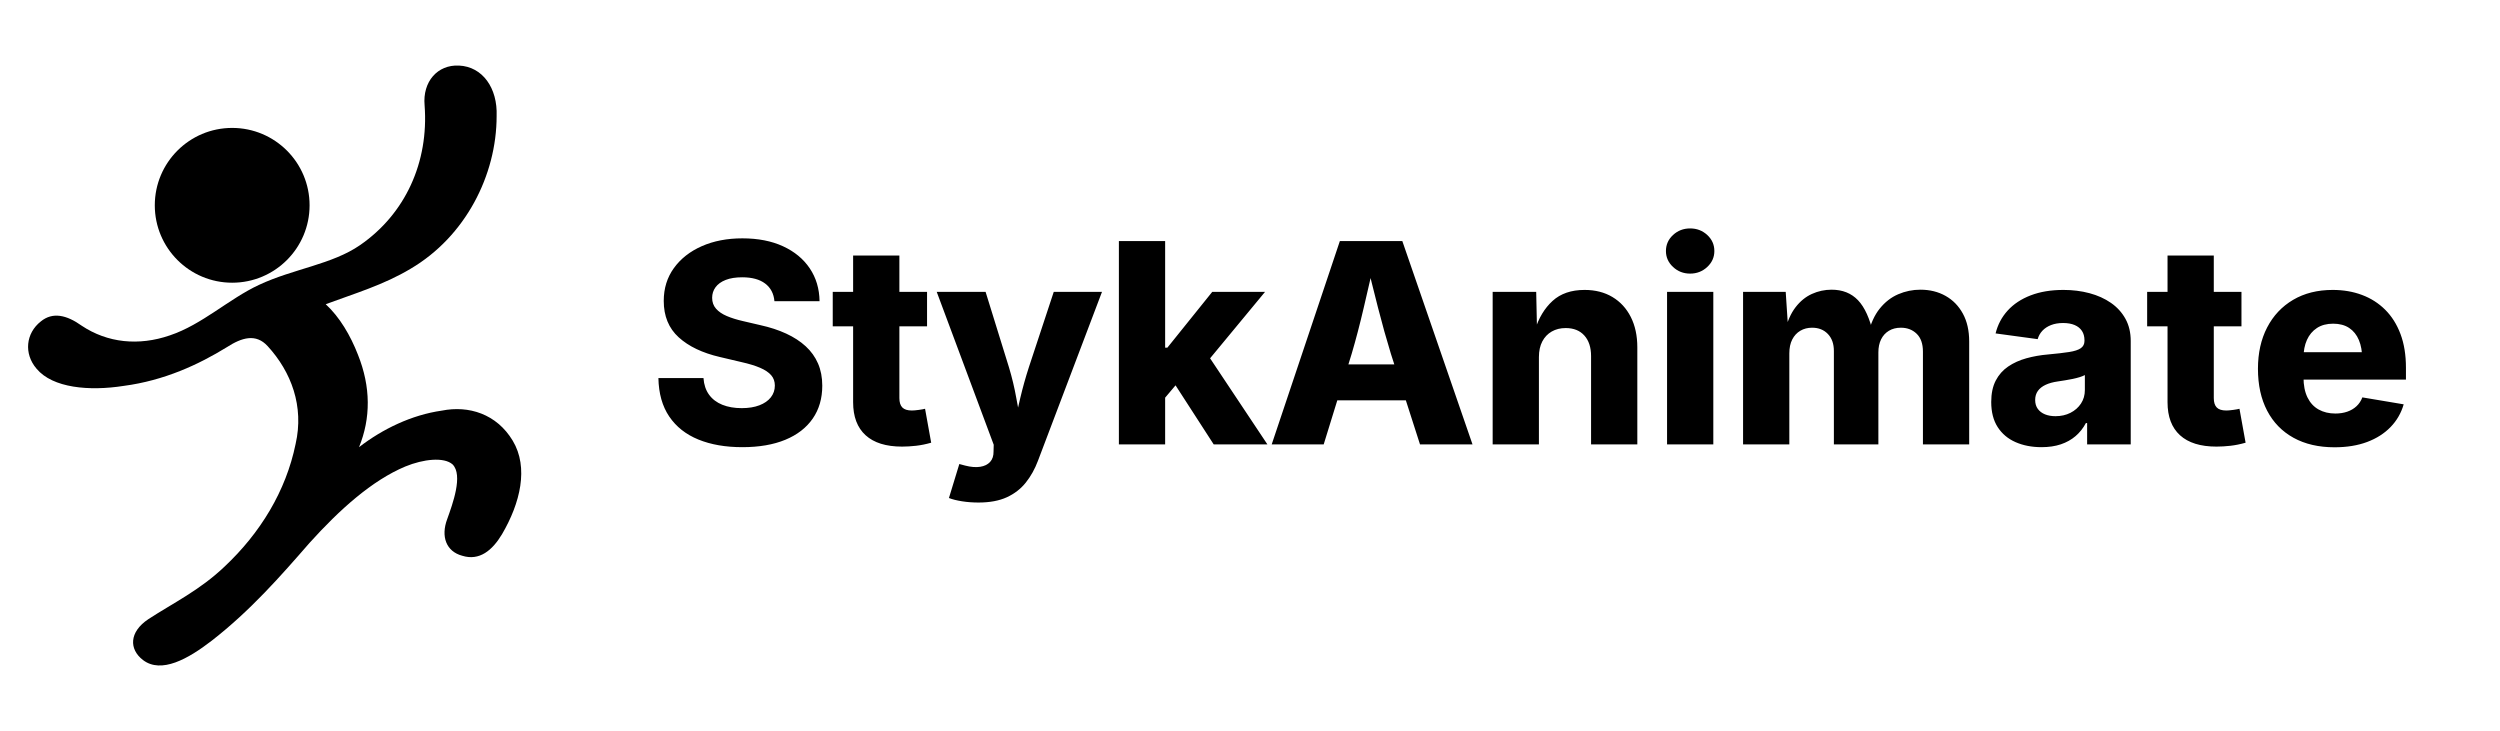
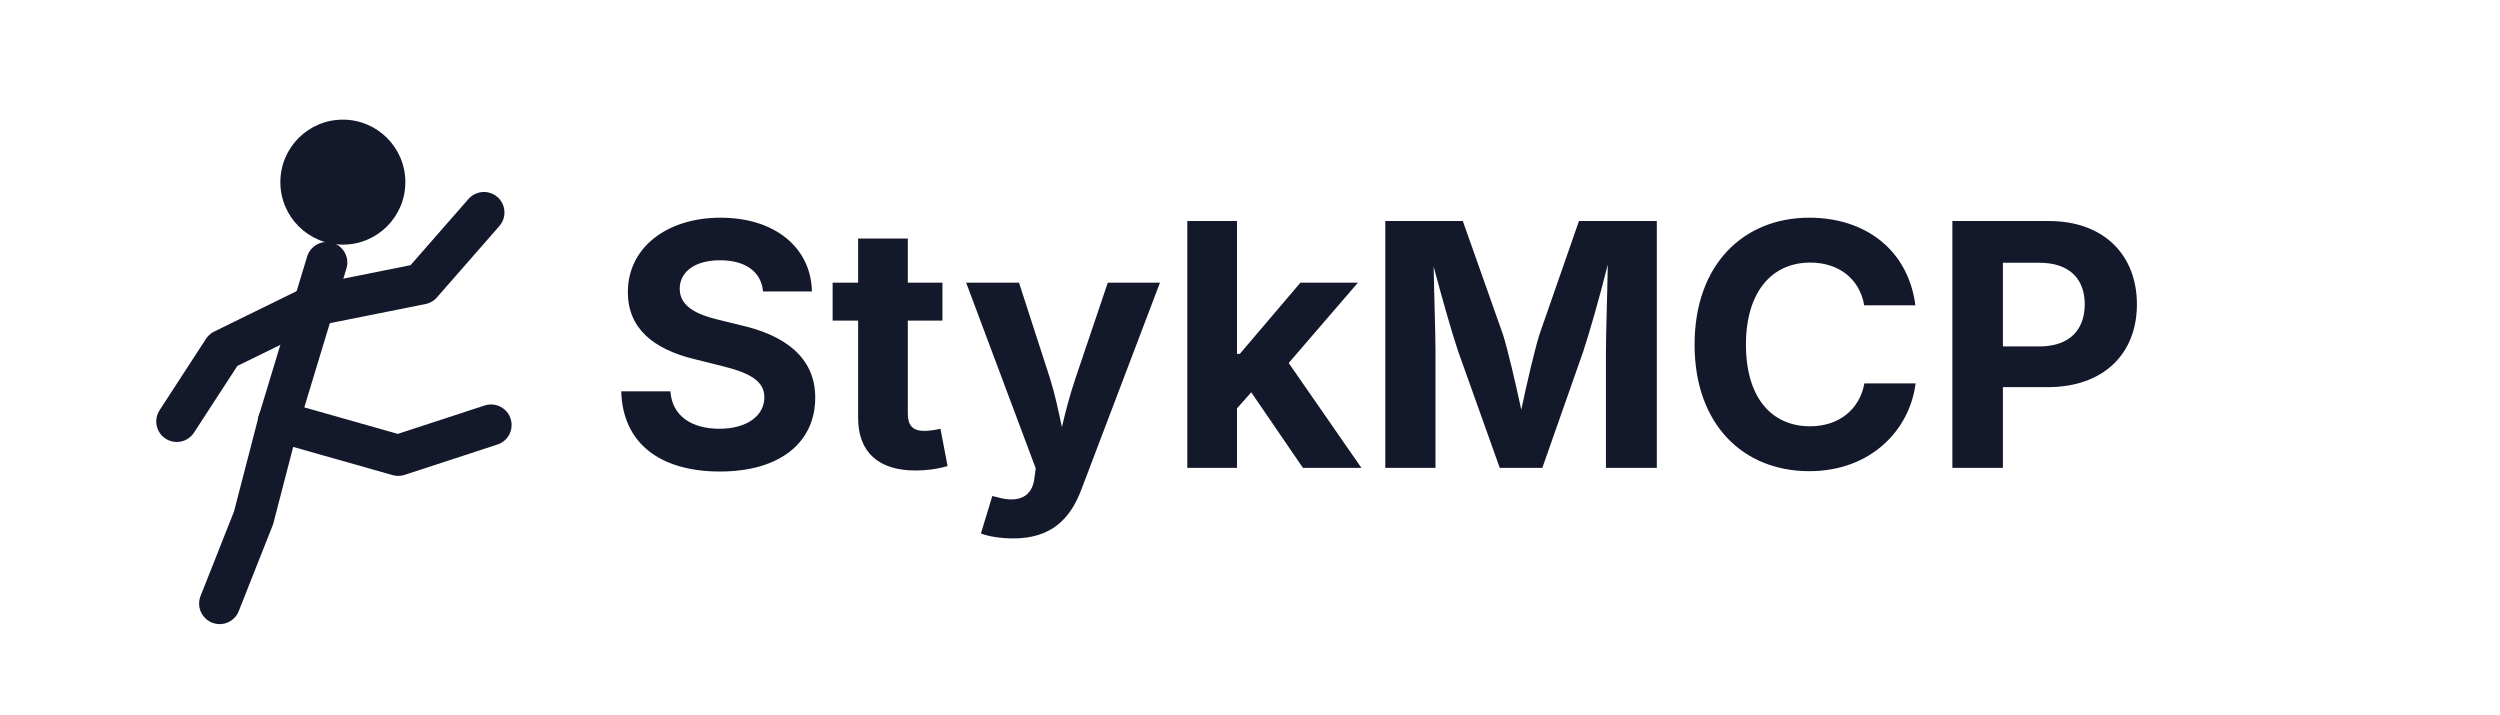
- <svg xmlns="http://www.w3.org/2000/svg" width="930.283" height="272" viewBox="0 0 930.283 272" role="img" aria-label="StykAnimate">
-   <g transform="translate(0 8) scale(.4)">
-     <g fill="#000000" transform="translate(-365 -72)">
-       <circle cx="581" cy="243" r="72" />
-       <path d="M 792 113 C 772 112 758 128 760 150 C 764 203 742 251 700 280 C 674 298 638 302 606 317 C 578 330 553 354 523 364 C 494 374 465 371 441 355 C 427 345 414 342 403 351 C 389 362 387 381 399 395 C 414 413 448 416 480 411 C 518 406 550 391 576 375 C 590 366 603 362 614 374 C 636 398 648 430 640 465 C 631 509 607 548 574 579 C 551 601 526 613 503 628 C 485 640 485 656 498 666 C 515 679 540 665 562 648 C 598 620 626 588 653 557 C 681 526 711 499 742 486 C 759 479 778 477 786 484 C 796 494 786 521 781 535 C 775 551 780 565 795 569 C 811 574 823 564 832 549 C 849 520 857 487 842 462 C 827 437 801 429 776 434 C 748 438 721 451 699 468 C 710 441 710 412 698 382 C 691 364 681 347 668 335 C 695 325 722 317 747 302 C 798 272 827 215 827 160 C 828 134 814 114 792 113 Z" />
+ <svg xmlns="http://www.w3.org/2000/svg" width="1400" height="400" viewBox="0 0 1400 400" role="img" aria-label="StykMCP">
+   <g transform="translate(40 40) scale(.5)">
+     <g fill="none" stroke="#14182B" stroke-width="46" stroke-linecap="round" stroke-linejoin="round">
+       <path d="M286 214 L232 392" />
+       <path d="M272 262 L392 238 L462 158" />
+       <path d="M272 262 L170 312 L118 392" />
+       <path d="M232 392 L366 430 L470 396" />
+       <path d="M232 392 L204 500 L166 596" />
    </g>
+     <circle cx="304" cy="124" r="70" fill="#14182B" />
  </g>
-   <g transform="translate(245 85)">
-     <g fill="#000000" transform="scale(0.05077971) translate(-74.4718 1582.676)">
-       <path d="M689.22 20.272Q504.592 20.272 367.476 -35.666Q230.36 -91.604 154.052 -204.078Q77.744 -316.552 74.472 -485.944H404.796Q409.932 -413.401 445.686 -364.271Q481.44 -315.141 542.904 -290.431Q604.368 -265.721 684.924 -265.721Q760.148 -265.721 814.514 -286.549Q868.88 -307.376 898.338 -344.822Q927.796 -382.268 927.796 -431.196Q927.796 -475.988 900.9 -507.026Q874.004 -538.064 819.892 -561.336Q765.78 -584.608 683.632 -603.028L525.112 -640.424Q332.94 -684.98 223.274 -784.634Q113.608 -884.288 113.608 -1051.62Q113.608 -1189.076 188.052 -1292.168Q262.496 -1395.26 392.458 -1452.63Q522.42 -1510 690.048 -1510Q861.392 -1510 987.638 -1451.914Q1113.884 -1393.828 1183.68 -1290.008Q1253.476 -1186.188 1255.328 -1049.56H924.696Q917.424 -1132.784 856.854 -1178.68Q796.284 -1224.575 688.344 -1224.575Q616.688 -1224.575 567.458 -1205.247Q518.228 -1185.92 493.265 -1151.826Q468.301 -1117.732 468.301 -1074.224Q468.301 -1027.012 496.753 -994.548Q525.204 -962.084 575.952 -940.596Q626.7 -919.108 692.156 -904.108L821.824 -873.848Q926.932 -850.688 1010.888 -811.948Q1094.845 -773.208 1154.043 -718.832Q1213.24 -664.456 1244.284 -592.598Q1275.328 -520.74 1275.328 -430.344Q1275.328 -290.444 1205.384 -189.222Q1135.44 -88 1004.416 -33.864Q873.392 20.272 689.22 20.272ZM2043.129 -1118V-865.192H1352V-1118ZM1501.384 -1384H1840.337V-339.404Q1840.337 -293.044 1861.887 -270.716Q1883.437 -248.388 1932.24 -248.388Q1949.956 -248.388 1982.185 -252.746Q2014.413 -257.104 2028.536 -261.104L2073.413 -12.444Q2016.056 4 1962.298 10.074Q1908.54 16.148 1859.936 16.148Q1684.148 16.148 1592.766 -67.154Q1501.384 -150.456 1501.384 -308.936ZM2203.508 392.828 2279.58 143.747 2322.208 155.192Q2385.084 171.34 2432.232 164.124Q2479.38 156.908 2505.356 128.216Q2531.332 99.524 2530.408 51.744L2531.62 2.42L2113.928 -1118H2472.029L2643.44 -564.549Q2677.144 -452.672 2697.058 -340.29Q2716.972 -227.908 2743.824 -100.404H2672.812Q2699.664 -227.908 2726.522 -341.148Q2753.38 -454.388 2788.948 -564.549L2971.668 -1118H3325.189L2855.669 120.46Q2821.669 210.892 2766.651 279.848Q2711.633 348.804 2627.511 387.402Q2543.388 426 2419.996 426Q2356.96 426 2299.048 416.852Q2241.136 407.704 2203.508 392.828ZM3754.66 -303.192V-708.772H3804.129L4133.2 -1118H4520.165L4048.273 -547.62H3960.969ZM3448.904 0V-1490H3787.857V0ZM4143.732 0 3838.884 -471.82 4062.829 -712.664 4537.265 0ZM4568.704 0 5068.176 -1490H5525.889L6040.237 0H5655.508L5441.896 -664.903Q5393.564 -822.799 5347.546 -1002.58Q5301.528 -1182.36 5254.404 -1379.52H5330.5Q5285.092 -1181.792 5243.086 -1001.444Q5201.08 -821.095 5155.032 -664.903L4949.705 0ZM4902.28 -322.92V-586.296H5706.66V-322.92ZM6526.857 -639.928V0H6187.904V-1118H6506.969L6512.981 -836.26H6497.289Q6538.981 -971.212 6627.036 -1051.606Q6715.092 -1132 6861.425 -1132Q6978.721 -1132 7065.511 -1080.13Q7152.301 -1028.26 7200.159 -933.686Q7248.017 -839.112 7248.017 -711.432V0H6909.064V-647.028Q6909.064 -743.092 6859.822 -797.834Q6810.58 -852.575 6722.936 -852.575Q6665.132 -852.575 6620.822 -827.241Q6576.512 -801.908 6551.685 -754.598Q6526.857 -707.288 6526.857 -639.928ZM7465.904 0V-1118H7804.857V0ZM7634.948 -1251.596Q7561.752 -1251.596 7509.716 -1300.238Q7457.68 -1348.88 7457.68 -1416.979Q7457.68 -1486.468 7509.716 -1534.572Q7561.752 -1582.676 7634.948 -1582.676Q7708.224 -1582.676 7760.362 -1534.649Q7812.5 -1486.622 7812.5 -1417.017Q7812.5 -1348.804 7760.362 -1300.2Q7708.224 -1251.596 7634.948 -1251.596ZM8022.904 0V-1118H8335.376L8354.277 -830.768H8330.253Q8356.117 -938.236 8407.407 -1004.896Q8458.697 -1071.556 8527.345 -1102.63Q8595.993 -1133.704 8671.573 -1133.704Q8791.425 -1133.704 8865.135 -1056.556Q8938.845 -979.408 8978.029 -807.288H8939.709Q8966.153 -922.792 9024.165 -994.89Q9082.177 -1066.988 9159.825 -1100.346Q9237.473 -1133.704 9322.177 -1133.704Q9426.337 -1133.704 9507.053 -1088.124Q9587.769 -1042.544 9633.837 -957.902Q9679.905 -873.26 9679.905 -754V0H9340.952V-679.548Q9340.952 -766.18 9295.148 -810.661Q9249.344 -855.143 9179.392 -855.143Q9128.736 -855.143 9091.42 -832.593Q9054.104 -810.044 9034.271 -769.722Q9014.437 -729.4 9014.437 -674.152V0H8688.372V-684.66Q8688.372 -763.34 8644.272 -809.241Q8600.172 -855.143 8528.8 -855.143Q8480.268 -855.143 8442.458 -832.877Q8404.648 -810.612 8383.253 -768.87Q8361.857 -727.128 8361.857 -666.768V0ZM10210.188 20.272Q10103.472 20.272 10019.836 -16.506Q9936.2 -53.284 9888.78 -126.704Q9841.36 -200.124 9841.36 -310.84Q9841.36 -403.976 9874.348 -467.556Q9907.336 -531.136 9965.466 -570.648Q10023.596 -610.16 10098.806 -631.098Q10174.016 -652.036 10258.46 -659.172Q10354.164 -667.876 10412.51 -677.024Q10470.856 -686.172 10497.776 -704.962Q10524.696 -723.752 10524.696 -758.308V-762.876Q10524.696 -803.52 10506.214 -831.614Q10487.732 -859.708 10452.916 -874.61Q10418.1 -889.512 10368.024 -889.512Q10318.096 -889.512 10279.712 -874.536Q10241.328 -859.56 10216.568 -833.158Q10191.808 -806.756 10181.685 -771.336L9873.36 -813.3Q9897.028 -909.572 9962.152 -981.034Q10027.276 -1052.496 10130.67 -1092.248Q10234.064 -1132 10370.9 -1132Q10472.008 -1132 10561.408 -1108.118Q10650.808 -1084.236 10718.74 -1037.076Q10786.672 -989.916 10825.16 -920.008Q10863.648 -850.1 10863.648 -757.764V0H10544.164V-156.296H10535.028Q10505.288 -100.112 10459.35 -60.76Q10413.412 -21.408 10351.424 -0.568Q10289.436 20.272 10210.188 20.272ZM10312.072 -206.748Q10373.408 -206.748 10422.002 -231.428Q10470.596 -256.108 10499.078 -299.276Q10527.56 -342.444 10527.56 -398.272V-508.164Q10512.98 -500.176 10489.584 -492.898Q10466.188 -485.62 10438.02 -479.768Q10409.852 -473.916 10381.82 -469.49Q10353.788 -465.064 10329.22 -461.348Q10277.108 -454.064 10239.94 -436.712Q10202.772 -419.36 10183.092 -391.884Q10163.413 -364.408 10163.413 -325.468Q10163.413 -286.8 10182.672 -260.33Q10201.932 -233.86 10235.316 -220.304Q10268.7 -206.748 10312.072 -206.748ZM11675.129 -1118V-865.192H10984V-1118ZM11133.384 -1384H11472.337V-339.404Q11472.337 -293.044 11493.887 -270.716Q11515.437 -248.388 11564.24 -248.388Q11581.956 -248.388 11614.185 -252.746Q11646.413 -257.104 11660.536 -261.104L11705.413 -12.444Q11648.056 4 11594.298 10.074Q11540.54 16.148 11491.936 16.148Q11316.148 16.148 11224.766 -67.154Q11133.384 -150.456 11133.384 -308.936ZM12357.16 21.136Q12182.988 21.136 12056.896 -48.358Q11930.804 -117.852 11863.366 -246.852Q11795.928 -375.852 11795.928 -554.296Q11795.928 -727.012 11863.298 -856.938Q11930.668 -986.864 12053.834 -1059.432Q12177 -1132 12344.036 -1132Q12460.244 -1132 12558.2 -1095.34Q12656.156 -1058.68 12728.446 -986.736Q12800.736 -914.792 12840.588 -808.508Q12880.44 -702.224 12880.44 -562.26V-475.088H11919.36V-675.776H12718.284L12559.82 -626.936Q12559.82 -706.864 12535.702 -764.44Q12511.584 -822.016 12464.348 -853.332Q12417.112 -884.648 12346.9 -884.648Q12276.688 -884.648 12228.316 -853.048Q12179.944 -821.448 12154.833 -765.576Q12129.721 -709.704 12129.721 -635.172V-491.928Q12129.721 -403.728 12158.759 -344.436Q12187.796 -285.144 12240.594 -255.68Q12293.392 -226.216 12363.172 -226.216Q12411.272 -226.216 12450.594 -239.846Q12489.916 -253.476 12518.176 -279.804Q12546.436 -306.132 12560.992 -344.516L12863.872 -293.652Q12836.44 -198.196 12767.996 -127.394Q12699.552 -56.592 12595.88 -17.728Q12492.208 21.136 12357.16 21.136Z" />
-     </g>
-   </g>
+   <text x="340" y="262" font-family="Inter, Arial, Helvetica, sans-serif" font-weight="700" font-size="190" fill="#14182B" text-anchor="start">StykMCP</text>
</svg>
